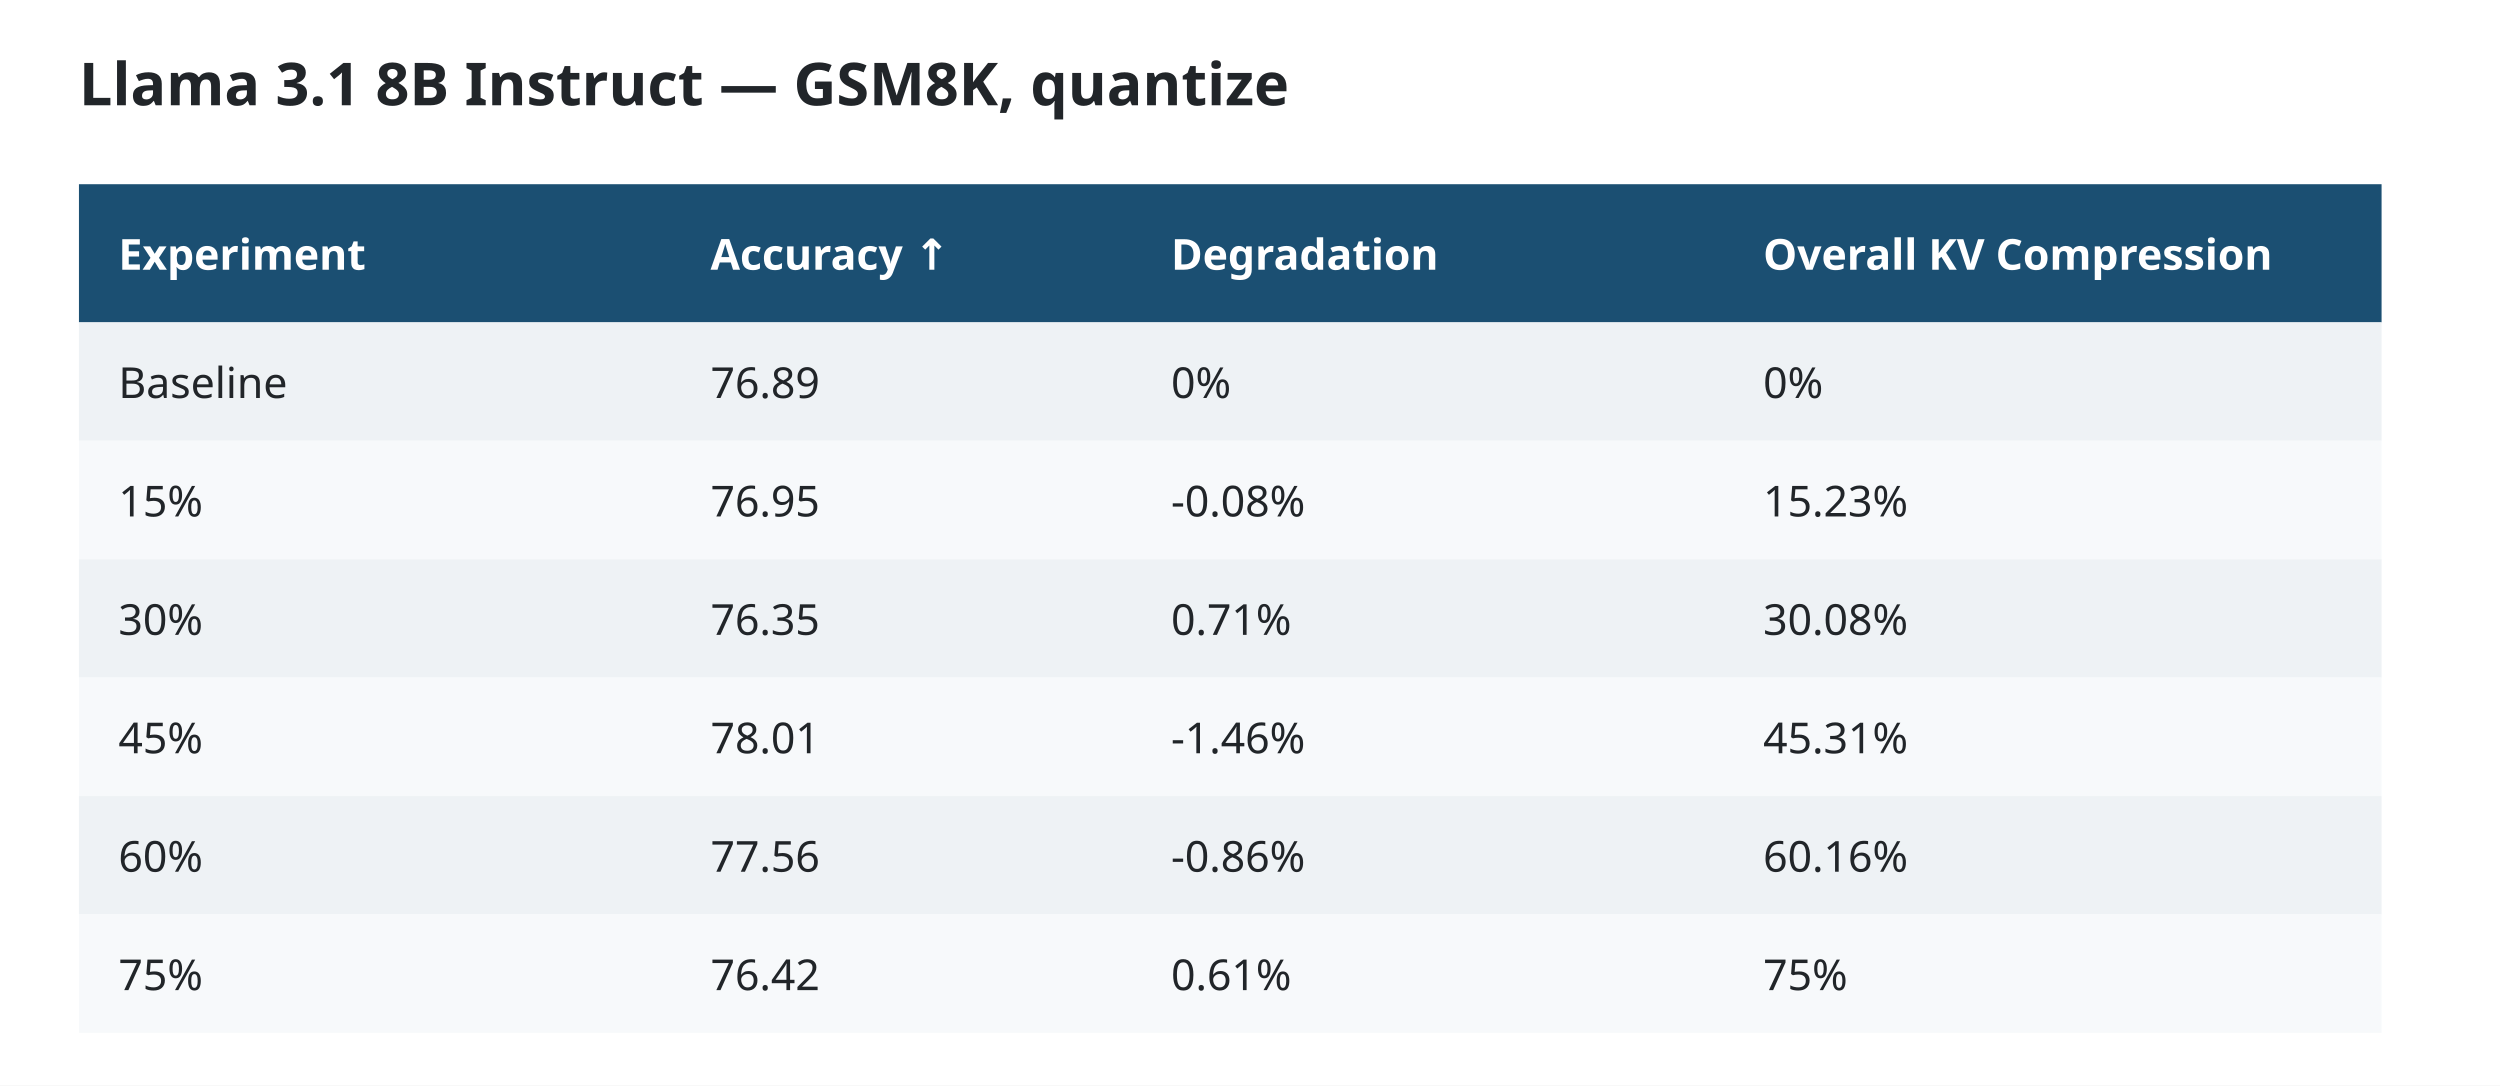
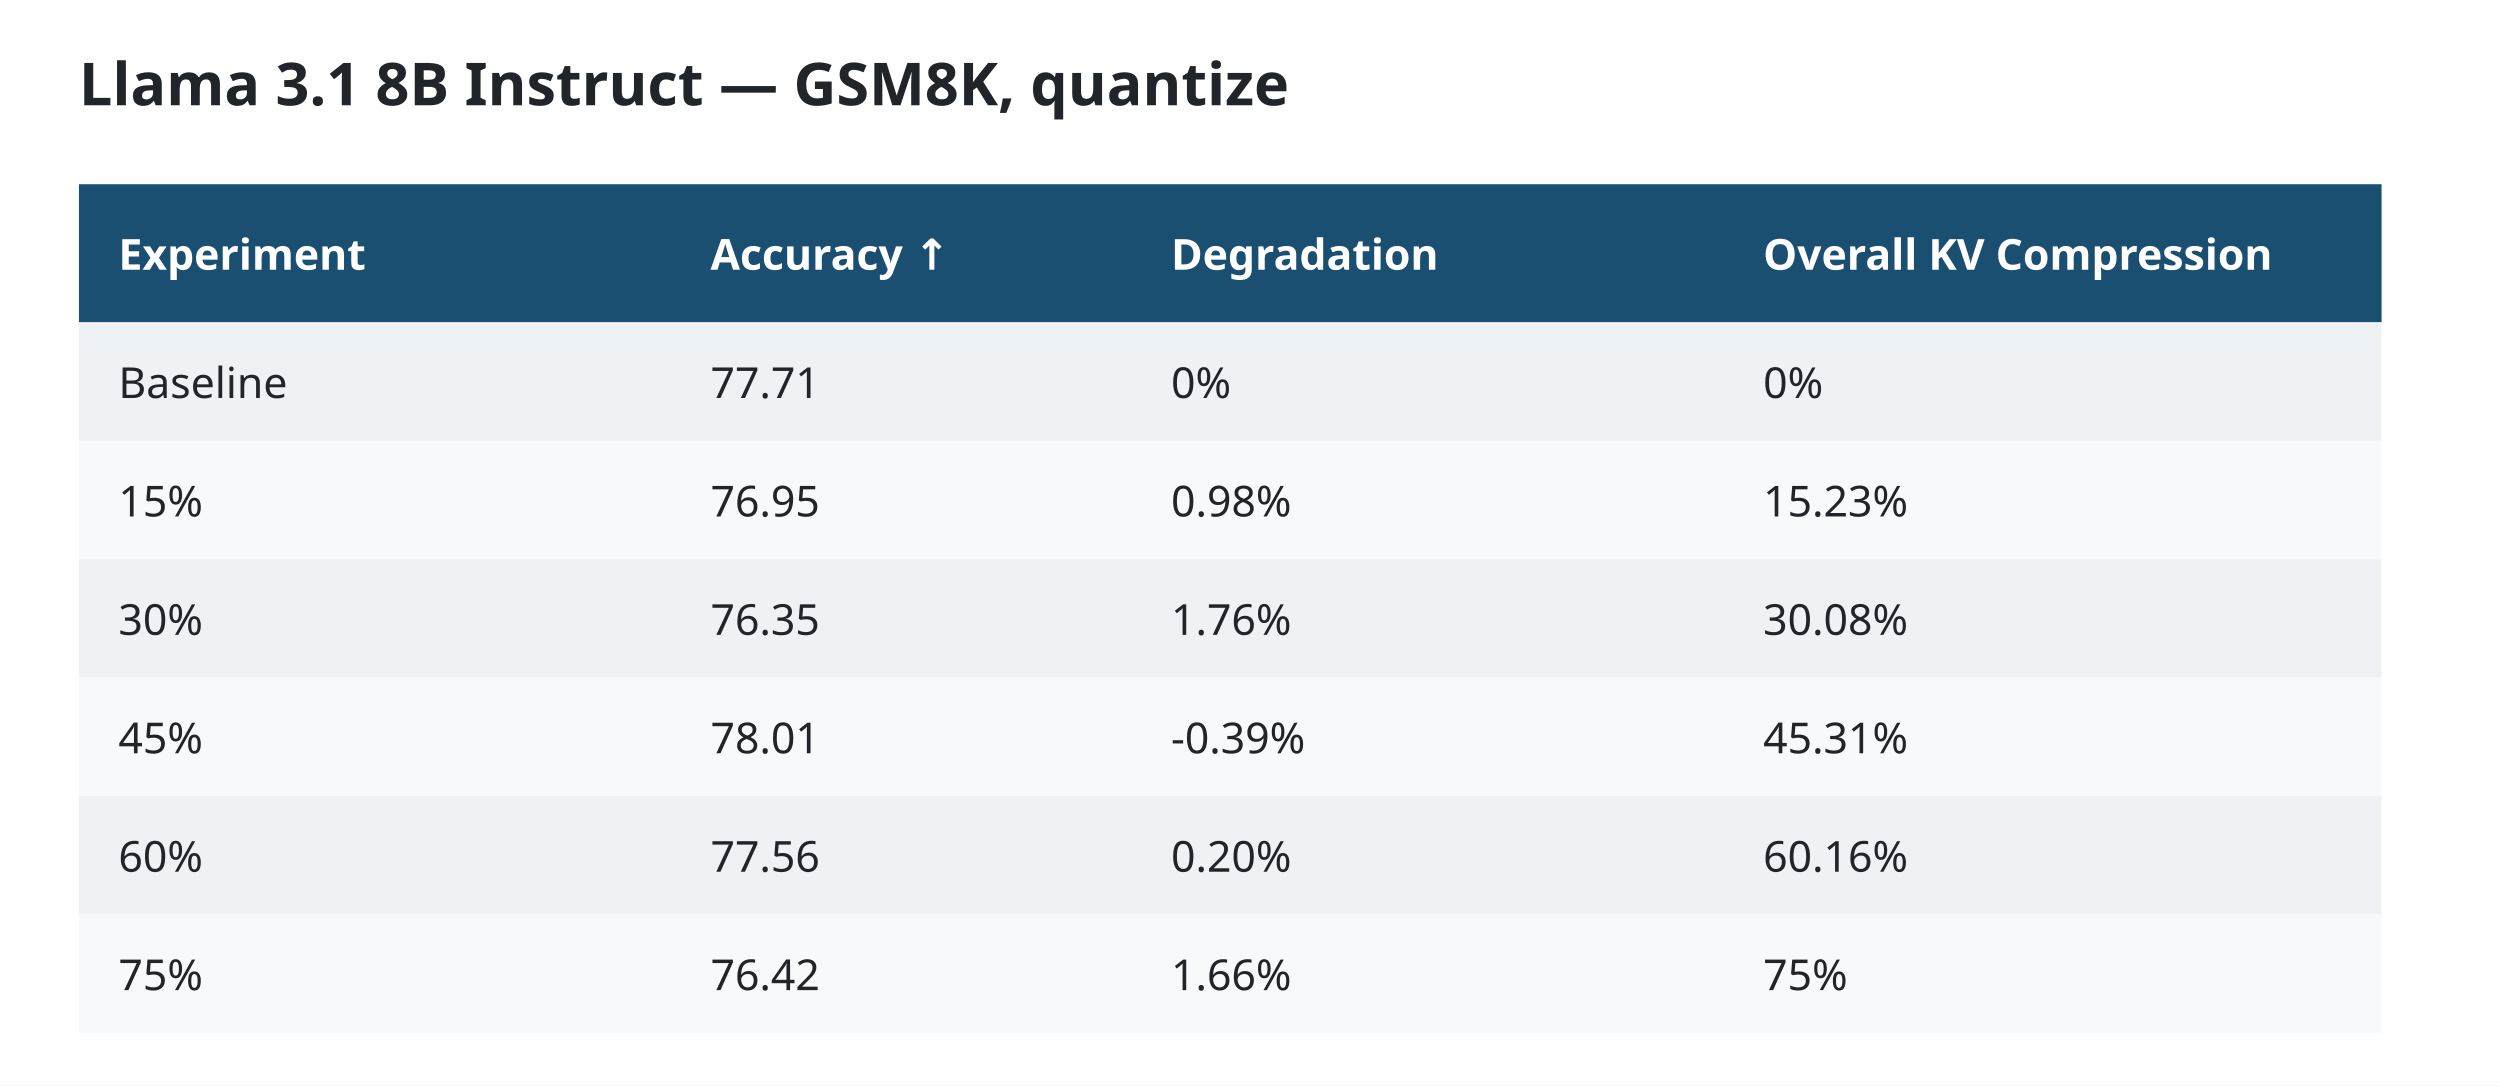
<svg xmlns="http://www.w3.org/2000/svg" width="760" height="330" viewBox="0 0 760 330" role="img" aria-label="GSM8K, quantize degradation by compression budget">
  <rect width="100%" height="100%" fill="#ffffff" />
  <text x="24" y="32" font-size="18" font-family="system-ui,sans-serif" font-weight="700" fill="#212529">Llama 3.1 8B Instruct — GSM8K, quantize</text>
  <rect x="24" y="56" width="700" height="42" fill="#1b4f72" />
  <text x="36" y="82" font-size="13" font-family="system-ui,sans-serif" font-weight="700" fill="#ffffff">Experiment</text>
  <text x="216" y="82" font-size="13" font-family="system-ui,sans-serif" font-weight="700" fill="#ffffff">Accuracy ↑</text>
  <text x="356" y="82" font-size="13" font-family="system-ui,sans-serif" font-weight="700" fill="#ffffff">Degradation</text>
  <text x="536" y="82" font-size="13" font-family="system-ui,sans-serif" font-weight="700" fill="#ffffff">Overall KV Compression</text>
  <rect x="24" y="98" width="700" height="36" fill="#eef2f5" />
  <text x="36" y="121" font-size="13" font-family="system-ui,sans-serif" fill="#212529">Baseline</text>
-   <text x="216" y="121" font-size="13" font-family="system-ui,sans-serif" fill="#212529">76.89</text>
+   <text x="216" y="121" font-size="13" font-family="system-ui,sans-serif" fill="#212529">77.71</text>
  <text x="356" y="121" font-size="13" font-family="system-ui,sans-serif" fill="#212529">0%</text>
  <text x="536" y="121" font-size="13" font-family="system-ui,sans-serif" fill="#212529">0%</text>
  <rect x="24" y="134" width="700" height="36" fill="#f7f9fb" />
  <text x="36" y="157" font-size="13" font-family="system-ui,sans-serif" fill="#212529">15%</text>
  <text x="216" y="157" font-size="13" font-family="system-ui,sans-serif" fill="#212529">76.95</text>
-   <text x="356" y="157" font-size="13" font-family="system-ui,sans-serif" fill="#212529">-0.08%</text>
+   <text x="356" y="157" font-size="13" font-family="system-ui,sans-serif" fill="#212529">0.98%</text>
  <text x="536" y="157" font-size="13" font-family="system-ui,sans-serif" fill="#212529">15.23%</text>
  <rect x="24" y="170" width="700" height="36" fill="#eef2f5" />
  <text x="36" y="193" font-size="13" font-family="system-ui,sans-serif" fill="#212529">30%</text>
  <text x="216" y="193" font-size="13" font-family="system-ui,sans-serif" fill="#212529">76.35</text>
-   <text x="356" y="193" font-size="13" font-family="system-ui,sans-serif" fill="#212529">0.71%</text>
+   <text x="356" y="193" font-size="13" font-family="system-ui,sans-serif" fill="#212529">1.76%</text>
  <text x="536" y="193" font-size="13" font-family="system-ui,sans-serif" fill="#212529">30.08%</text>
  <rect x="24" y="206" width="700" height="36" fill="#f7f9fb" />
  <text x="36" y="229" font-size="13" font-family="system-ui,sans-serif" fill="#212529">45%</text>
  <text x="216" y="229" font-size="13" font-family="system-ui,sans-serif" fill="#212529">78.01</text>
-   <text x="356" y="229" font-size="13" font-family="system-ui,sans-serif" fill="#212529">-1.46%</text>
+   <text x="356" y="229" font-size="13" font-family="system-ui,sans-serif" fill="#212529">-0.39%</text>
  <text x="536" y="229" font-size="13" font-family="system-ui,sans-serif" fill="#212529">45.31%</text>
  <rect x="24" y="242" width="700" height="36" fill="#eef2f5" />
  <text x="36" y="265" font-size="13" font-family="system-ui,sans-serif" fill="#212529">60%</text>
  <text x="216" y="265" font-size="13" font-family="system-ui,sans-serif" fill="#212529">77.56</text>
-   <text x="356" y="265" font-size="13" font-family="system-ui,sans-serif" fill="#212529">-0.86%</text>
+   <text x="356" y="265" font-size="13" font-family="system-ui,sans-serif" fill="#212529">0.20%</text>
  <text x="536" y="265" font-size="13" font-family="system-ui,sans-serif" fill="#212529">60.16%</text>
  <rect x="24" y="278" width="700" height="36" fill="#f7f9fb" />
  <text x="36" y="301" font-size="13" font-family="system-ui,sans-serif" fill="#212529">75%</text>
  <text x="216" y="301" font-size="13" font-family="system-ui,sans-serif" fill="#212529">76.42</text>
-   <text x="356" y="301" font-size="13" font-family="system-ui,sans-serif" fill="#212529">0.61%</text>
+   <text x="356" y="301" font-size="13" font-family="system-ui,sans-serif" fill="#212529">1.66%</text>
  <text x="536" y="301" font-size="13" font-family="system-ui,sans-serif" fill="#212529">75%</text>
</svg>
